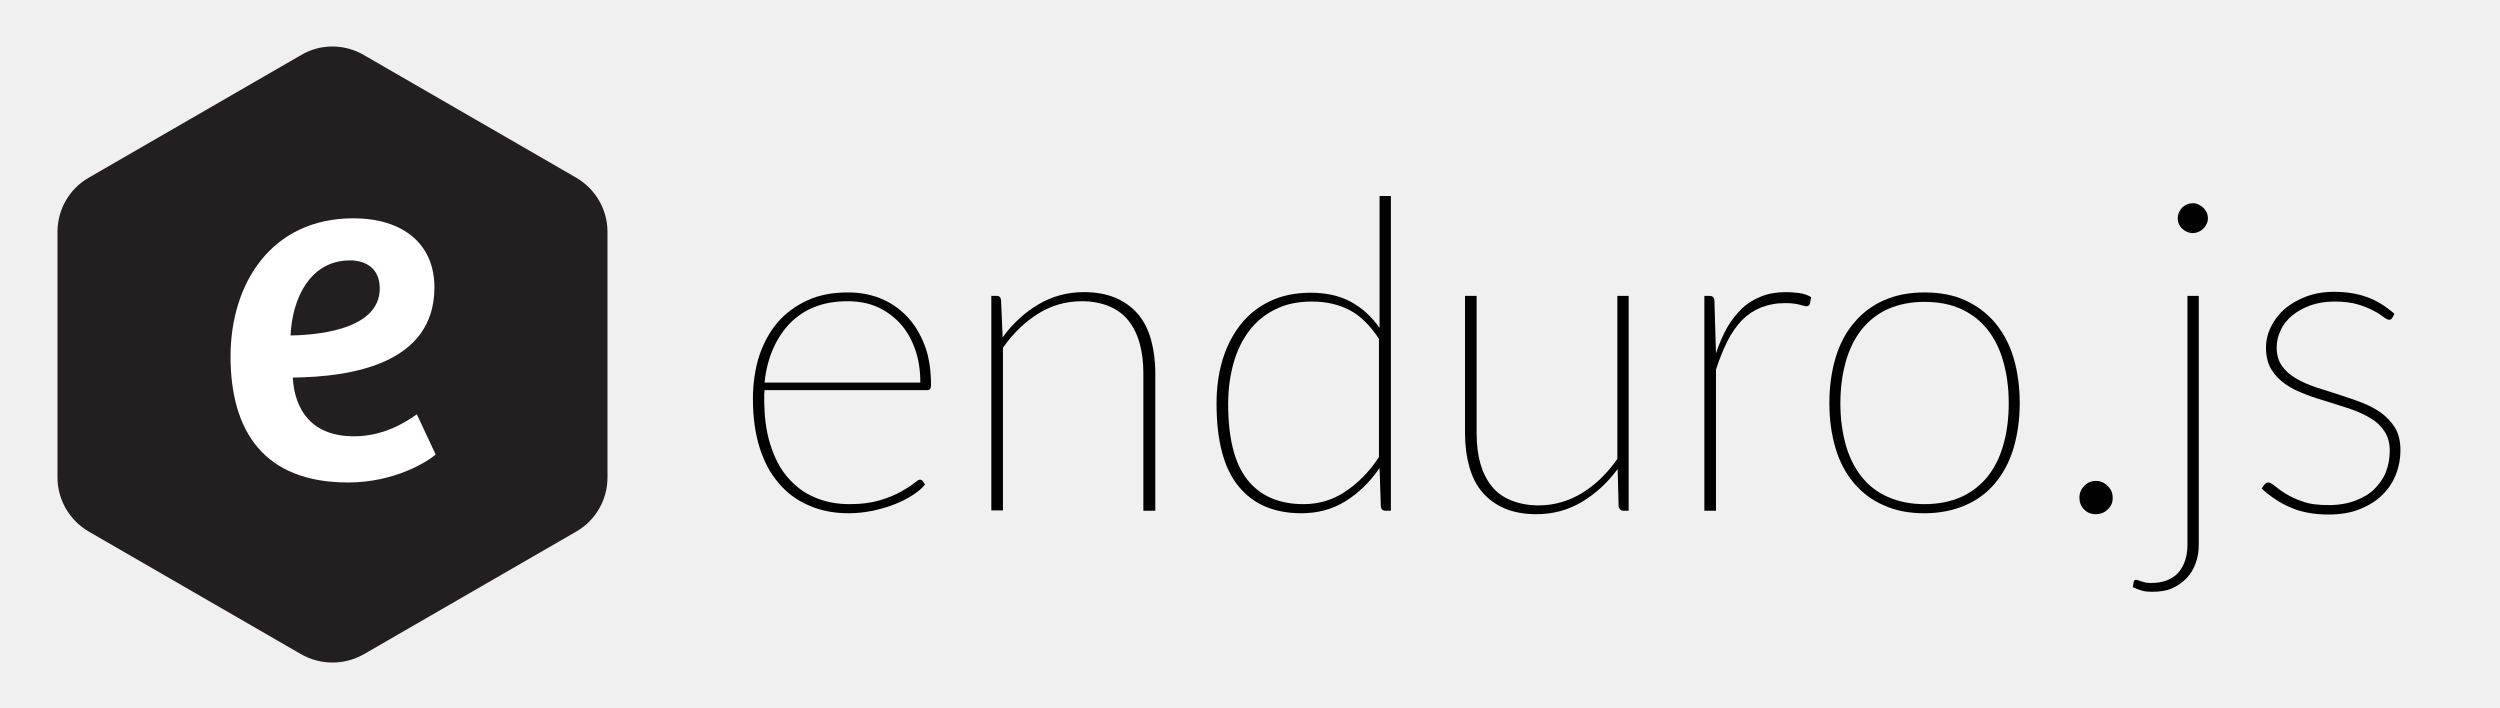
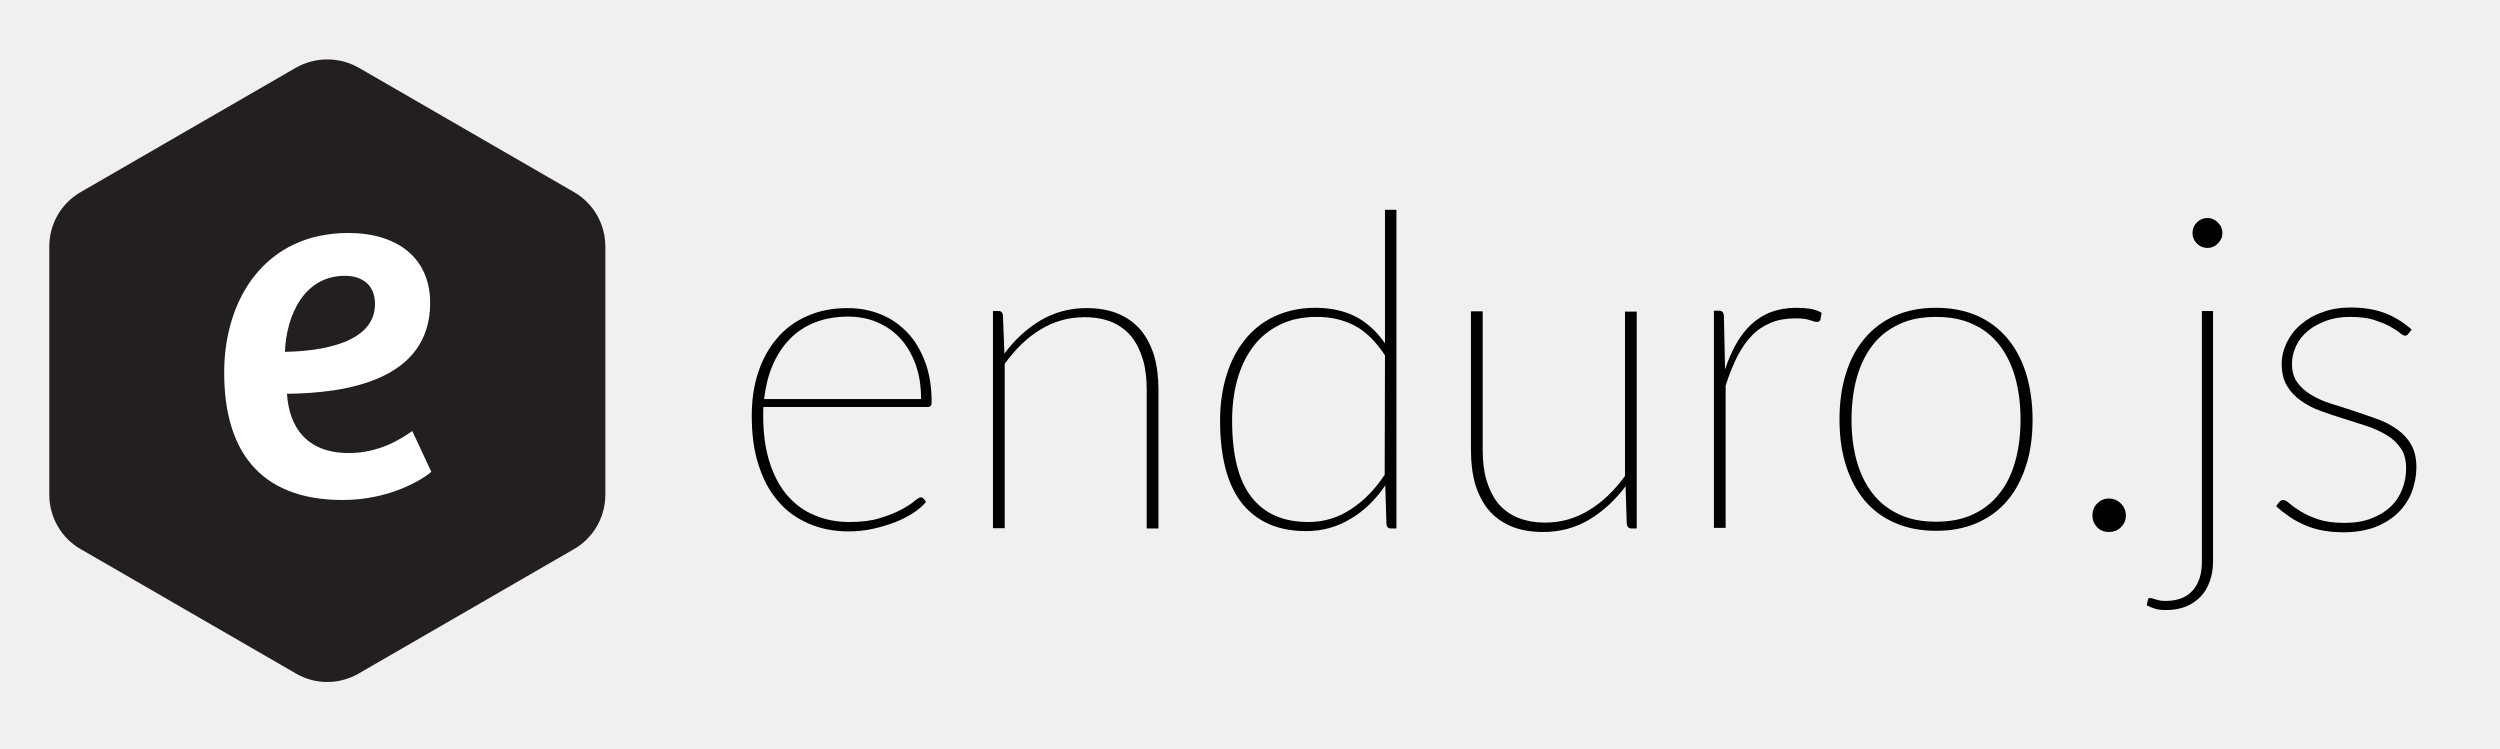
- <svg xmlns="http://www.w3.org/2000/svg" version="1.1" id="Layer_1" x="0px" y="0px" viewBox="0 0 795.9 225.3" enable-background="new 0 0 795.9 225.3" xml:space="preserve">
-   <g>
-     <path fill="#010101" d="M294.5,154.2c-0.9,1.2-2.2,2.3-3.9,3.4c-1.7,1.1-3.6,2.1-5.7,2.9c-2.1,0.9-4.5,1.5-7,2.1   c-2.5,0.5-5.1,0.8-7.7,0.8c-4.7,0-8.9-0.8-12.7-2.5c-3.8-1.6-7-4-9.6-7.1c-2.7-3.1-4.7-6.9-6.1-11.4c-1.4-4.5-2.1-9.7-2.1-15.4   c0-5,0.7-9.6,2-13.7c1.4-4.1,3.3-7.7,5.9-10.7c2.6-3,5.8-5.3,9.5-7c3.7-1.7,8-2.5,12.8-2.5c3.7,0,7.2,0.6,10.4,1.9   c3.2,1.3,6,3.2,8.4,5.7c2.4,2.5,4.3,5.6,5.7,9.3c1.4,3.7,2,7.9,2,12.7c0,1-0.4,1.5-1.2,1.5h-51.8c0,0.5-0.1,0.9-0.1,1.4   c0,0.4,0,0.9,0,1.4c0,5.5,0.6,10.3,1.9,14.4c1.3,4.2,3.1,7.7,5.5,10.5c2.4,2.8,5.2,5,8.6,6.4c3.4,1.5,7.1,2.2,11.2,2.2   c3.7,0,6.8-0.4,9.5-1.2c2.7-0.8,4.9-1.7,6.7-2.7s3.2-1.9,4.2-2.7c1-0.8,1.6-1.2,1.9-1.2c0.4,0,0.7,0.1,0.9,0.4L294.5,154.2z    M293,121.8c0-4.1-0.6-7.8-1.8-11c-1.2-3.2-2.8-5.9-4.9-8.1c-2.1-2.2-4.5-3.9-7.3-5.1c-2.8-1.2-5.9-1.7-9.2-1.7   c-3.9,0-7.4,0.6-10.4,1.8c-3.1,1.2-5.7,3-7.9,5.2c-2.2,2.3-4,5-5.4,8.2c-1.4,3.2-2.3,6.8-2.7,10.7H293z" />
-     <path fill="#010101" d="M319.2,107.4c3.2-4.4,7-7.9,11.4-10.5c4.4-2.6,9.2-3.9,14.5-3.9c3.8,0,7.1,0.6,10,1.8   c2.8,1.2,5.2,2.9,7.1,5.1c1.9,2.2,3.3,4.9,4.2,8.1c0.9,3.2,1.4,6.8,1.4,10.8v43.8H364v-43.8c0-3.6-0.4-6.7-1.2-9.6   c-0.8-2.8-2-5.2-3.6-7.2c-1.6-2-3.7-3.5-6.1-4.5c-2.5-1-5.3-1.6-8.7-1.6c-5,0-9.6,1.3-13.8,3.9c-4.2,2.6-8,6.2-11.3,10.9v51.8h-3.7   V94.2h1.7c0.9,0,1.3,0.5,1.4,1.4L319.2,107.4z" />
-     <path fill="#010101" d="M442.8,62.3v100.3h-1.7c-0.9,0-1.4-0.5-1.5-1.4l-0.4-12.2c-3.1,4.5-6.7,8-10.9,10.6s-8.9,3.8-14,3.8   c-8.7,0-15.4-2.9-20-8.6c-4.7-5.7-7-14.5-7-26.3c0-5,0.6-9.6,1.9-13.9c1.3-4.3,3.2-8,5.7-11.2c2.5-3.2,5.6-5.7,9.4-7.5   c3.7-1.8,8-2.7,12.9-2.7s9.1,0.9,12.7,2.8s6.7,4.7,9.3,8.4v-42H442.8z M439.1,108c-2.9-4.4-6-7.5-9.5-9.3   c-3.5-1.8-7.4-2.7-11.9-2.7s-8.4,0.8-11.7,2.5c-3.3,1.6-6.1,3.9-8.3,6.8c-2.2,2.9-3.9,6.4-5,10.3c-1.1,4-1.7,8.3-1.7,13   c0,10.9,2,18.9,6.1,24.1c4.1,5.2,10.1,7.8,17.9,7.8c4.8,0,9.3-1.3,13.3-4s7.7-6.3,10.7-11V108z" />
-     <path fill="#010101" d="M518.5,94.2v68.4h-1.7c-0.8,0-1.3-0.5-1.5-1.4l-0.3-11.9c-3.2,4.4-7.1,7.9-11.4,10.5   c-4.4,2.6-9.2,3.9-14.5,3.9c-3.8,0-7.1-0.6-10-1.8c-2.8-1.2-5.2-2.9-7.1-5.1c-1.9-2.2-3.3-4.9-4.2-8.1c-0.9-3.2-1.4-6.8-1.4-10.8   V94.2h3.7v43.8c0,3.6,0.4,6.8,1.2,9.6c0.8,2.8,2,5.2,3.6,7.2c1.6,2,3.7,3.5,6.2,4.5c2.5,1,5.4,1.6,8.7,1.6c4.9,0,9.5-1.3,13.8-3.9   s8-6.2,11.3-10.9V94.2H518.5z" />
-     <path fill="#010101" d="M546.3,112.5c1-3.1,2.2-5.8,3.6-8.3c1.4-2.4,3-4.4,4.8-6.1c1.8-1.7,3.9-2.9,6.2-3.8   c2.3-0.9,4.9-1.3,7.8-1.3c1.3,0,2.7,0.1,4.1,0.3c1.4,0.2,2.7,0.6,3.8,1.3l-0.4,2.1c-0.2,0.5-0.5,0.8-1,0.8c-0.5,0-1.3-0.2-2.3-0.5   s-2.6-0.5-4.6-0.5c-2.9,0-5.4,0.5-7.7,1.4c-2.2,0.9-4.2,2.2-6,4c-1.7,1.8-3.3,4-4.6,6.6s-2.6,5.7-3.7,9.2v44.9h-3.7V94.2h1.7   c0.9,0,1.4,0.5,1.5,1.5L546.3,112.5z" />
-     <path fill="#010101" d="M612.7,93.1c4.9,0,9.2,0.8,12.9,2.5c3.8,1.7,6.9,4.1,9.5,7.1c2.6,3.1,4.6,6.8,5.9,11.1   c1.3,4.3,2,9.2,2,14.5c0,5.3-0.7,10.1-2,14.5c-1.3,4.3-3.3,8-5.9,11.1c-2.6,3.1-5.8,5.4-9.5,7c-3.8,1.6-8.1,2.5-12.9,2.5   c-4.9,0-9.2-0.8-12.9-2.5c-3.8-1.6-6.9-4-9.5-7c-2.6-3.1-4.6-6.7-5.9-11.1c-1.3-4.3-2-9.1-2-14.5c0-5.3,0.7-10.1,2-14.5   c1.3-4.3,3.3-8.1,5.9-11.1c2.6-3.1,5.8-5.5,9.5-7.1C603.6,93.9,607.9,93.1,612.7,93.1z M612.7,160.5c4.4,0,8.3-0.8,11.7-2.3   c3.3-1.5,6.1-3.7,8.4-6.5c2.2-2.8,3.9-6.2,5-10.1c1.1-3.9,1.7-8.3,1.7-13.2s-0.6-9.3-1.7-13.2c-1.1-4-2.8-7.4-5-10.2   c-2.2-2.8-5-5-8.4-6.6c-3.3-1.5-7.2-2.3-11.7-2.3c-4.4,0-8.3,0.8-11.7,2.3c-3.3,1.5-6.1,3.7-8.4,6.6c-2.2,2.8-3.9,6.3-5,10.2   c-1.1,4-1.7,8.4-1.7,13.2s0.6,9.2,1.7,13.2c1.1,3.9,2.8,7.3,5,10.1c2.2,2.8,5,5,8.4,6.5C604.4,159.7,608.3,160.5,612.7,160.5z" />
-     <path fill="#010101" d="M662,158.5c0-1.5,0.5-2.7,1.5-3.8c1-1,2.2-1.6,3.7-1.6c1.5,0,2.7,0.5,3.8,1.6s1.6,2.3,1.6,3.8   c0,1.5-0.5,2.7-1.6,3.7c-1,1-2.3,1.5-3.8,1.5c-1.5,0-2.7-0.5-3.7-1.5C662.5,161.2,662,159.9,662,158.5z" />
-     <path fill="#010101" d="M700,94.2v79.1c0,2.2-0.3,4.2-1,6c-0.6,1.8-1.6,3.4-2.9,4.8c-1.3,1.3-2.8,2.4-4.6,3.2   c-1.8,0.8-3.9,1.1-6.3,1.1c-1.3,0-2.4-0.1-3.4-0.4c-0.9-0.3-1.9-0.6-2.8-1.1l0.3-1.7c0.1-0.4,0.3-0.6,0.6-0.6c0.2,0,0.6,0,1,0.2   s0.9,0.3,1.6,0.5c0.6,0.2,1.4,0.3,2.3,0.3c3.8,0,6.7-1.1,8.7-3.3c1.9-2.2,2.9-5.2,2.9-8.9V94.2H700z M702.9,69.5   c0,0.6-0.1,1.2-0.4,1.8c-0.3,0.6-0.6,1.1-1.1,1.5c-0.4,0.4-0.9,0.8-1.5,1c-0.6,0.3-1.2,0.4-1.8,0.4c-1.3,0-2.4-0.5-3.4-1.4   c-0.9-0.9-1.4-2-1.4-3.3c0-1.3,0.5-2.4,1.4-3.4c0.9-0.9,2.1-1.4,3.4-1.4c0.6,0,1.2,0.1,1.8,0.4c0.6,0.3,1.1,0.6,1.5,1   c0.4,0.4,0.8,0.9,1.1,1.5C702.8,68.2,702.9,68.8,702.9,69.5z" />
-     <path fill="#010101" d="M761.6,101.2c-0.2,0.4-0.6,0.6-1,0.6c-0.4,0-1-0.3-1.8-0.9c-0.8-0.6-1.8-1.3-3.2-2c-1.3-0.7-3-1.4-5-2   s-4.5-0.9-7.5-0.9c-2.7,0-5.2,0.4-7.5,1.2c-2.2,0.8-4.2,1.9-5.8,3.2c-1.6,1.3-2.9,2.9-3.7,4.7c-0.9,1.8-1.3,3.7-1.3,5.6   c0,2.3,0.6,4.3,1.7,5.8c1.1,1.6,2.6,2.9,4.5,4c1.8,1.1,4,2,6.3,2.8c2.4,0.8,4.8,1.5,7.2,2.3s4.9,1.6,7.2,2.5c2.4,0.9,4.5,2,6.3,3.3   c1.8,1.3,3.3,2.9,4.5,4.8c1.1,1.9,1.7,4.2,1.7,7c0,2.9-0.5,5.5-1.5,8c-1,2.5-2.5,4.7-4.5,6.6c-2,1.9-4.4,3.3-7.2,4.4   c-2.8,1.1-6.1,1.6-9.7,1.6c-2.5,0-4.7-0.2-6.7-0.6c-2-0.4-3.8-0.9-5.5-1.7c-1.7-0.7-3.3-1.6-4.8-2.6c-1.5-1-2.9-2.1-4.3-3.4   l0.9-1.2c0.2-0.2,0.4-0.4,0.5-0.5c0.2-0.1,0.4-0.2,0.8-0.2c0.5,0,1.1,0.4,2,1.1s2,1.6,3.5,2.5c1.5,0.9,3.3,1.8,5.5,2.5   c2.2,0.8,4.9,1.1,8.2,1.1c3.2,0,6-0.5,8.4-1.4c2.4-0.9,4.5-2.1,6.1-3.7c1.6-1.6,2.9-3.4,3.7-5.5c0.8-2.1,1.2-4.3,1.2-6.7   c0-2.5-0.6-4.6-1.7-6.2c-1.1-1.7-2.6-3.1-4.5-4.2c-1.8-1.1-4-2.1-6.3-2.9c-2.4-0.8-4.8-1.5-7.2-2.3c-2.5-0.7-4.9-1.5-7.2-2.4   c-2.4-0.9-4.5-1.9-6.3-3.2c-1.9-1.3-3.3-2.8-4.5-4.7c-1.1-1.8-1.7-4.2-1.7-6.9c0-2.3,0.5-4.5,1.6-6.7s2.5-4,4.4-5.7   c1.9-1.6,4.2-2.9,6.8-3.9c2.7-1,5.6-1.5,8.9-1.5c4,0,7.5,0.6,10.5,1.7c3.1,1.1,5.9,2.9,8.7,5.3L761.6,101.2z" />
+ <svg xmlns="http://www.w3.org/2000/svg" version="1.1" id="enduro-logo" x="0px" y="0px" viewBox="0 171.3 852 255" enable-background="new 0 171.3 852 255" xml:space="preserve">
+   <g id="logo">
+     <path id="polygon" fill="#231F20" d="M100.8,400.8l-73.2-42.3c-6.7-3.8-10.8-10.9-10.8-18.6v-84.6c0-7.7,4.1-14.8,10.8-18.6   l73.2-42.3c6.7-3.8,14.8-3.8,21.5,0l73.2,42.3c6.7,3.8,10.8,10.9,10.8,18.6v84.6c0,7.7-4.1,14.8-10.8,18.6l-73.2,42.3   C115.6,404.7,107.4,404.7,100.8,400.8z" />
+     <path id="e" fill="#FFFFFF" d="M146.6,274.5c0,26.4-28.6,30.8-48.8,31c0.7,11.1,6.5,20.2,21.1,20.2c10.1,0,17.5-4.6,21.6-7.5   l6.5,13.9c-2.7,2.4-14,9.6-30.2,9.6c-29.1,0-40.4-17.8-40.4-43.4c0-25.4,14.2-47.6,42.3-47.6C135.5,250.7,146.6,259.3,146.6,274.5z    M117.5,265.3c-13.7,0-19.9,13.2-20.4,25.9c12.7-0.2,30.7-3.1,30.7-16.3C127.8,268.6,123.7,265.3,117.5,265.3z" />
  </g>
-   <path fill="#231F20" d="M95.9,208.3l-67.7-39.1c-6.1-3.6-9.9-10.1-9.9-17.2V73.8c0-7.1,3.8-13.7,9.9-17.2l67.7-39.1  c6.1-3.6,13.7-3.6,19.9,0l67.7,39.1c6.1,3.6,9.9,10.1,9.9,17.2V152c0,7.1-3.8,13.7-9.9,17.2l-67.7,39.1  C109.6,211.8,102.1,211.8,95.9,208.3z" />
-   <g>
-     <path fill="#FFFFFF" d="M138.3,91.5c0,24.4-26.5,28.5-45.1,28.7c0.6,10.3,6,18.7,19.5,18.7c9.3,0,16.2-4.3,20-7l6,12.8   c-2.5,2.2-13,8.9-27.9,8.9c-26.9,0-37.4-16.5-37.4-40.1c0-23.4,13.1-44,39.1-44C128,69.5,138.3,77.4,138.3,91.5z M111.4,82.9   c-12.7,0-18.4,12.2-18.9,23.9c11.7-0.2,28.4-2.9,28.4-15C120.9,86,117.1,82.9,111.4,82.9z" />
+   <g id="lettering">
+     <path id="letter-e" fill="#010101" d="M315.6,342.3c-1,1.3-2.4,2.5-4.2,3.7c-1.8,1.2-3.9,2.3-6.2,3.2c-2.3,0.9-4.9,1.7-7.6,2.3   c-2.7,0.6-5.5,0.9-8.4,0.9c-5,0-9.6-0.9-13.7-2.7c-4.1-1.8-7.6-4.3-10.4-7.7c-2.9-3.3-5.1-7.5-6.6-12.3c-1.6-4.9-2.3-10.4-2.3-16.7   c0-5.4,0.7-10.3,2.2-14.8c1.5-4.5,3.6-8.3,6.4-11.6s6.2-5.8,10.3-7.6c4-1.8,8.6-2.7,13.8-2.7c4,0,7.7,0.7,11.2,2.1   c3.5,1.4,6.5,3.5,9.1,6.2c2.6,2.7,4.6,6.1,6.1,10.1c1.5,4,2.2,8.6,2.2,13.7c0,1.1-0.4,1.6-1.3,1.6h-56c-0.1,0.5-0.1,1-0.1,1.5   s0,1,0,1.5c0,5.9,0.7,11.1,2.1,15.6c1.4,4.5,3.4,8.3,5.9,11.3c2.6,3,5.6,5.4,9.3,6.9c3.6,1.6,7.7,2.4,12.1,2.4   c4,0,7.4-0.4,10.3-1.3c2.9-0.9,5.3-1.8,7.3-2.9s3.5-2,4.5-2.9c1.1-0.9,1.8-1.3,2.1-1.3c0.4,0,0.7,0.1,1,0.4L315.6,342.3z    M313.9,307.3c0-4.5-0.6-8.4-1.9-11.9c-1.3-3.5-3-6.4-5.2-8.8c-2.2-2.4-4.9-4.2-7.9-5.5c-3-1.3-6.4-1.9-9.9-1.9   c-4.2,0-8,0.7-11.3,2c-3.3,1.3-6.2,3.2-8.6,5.7s-4.3,5.4-5.8,8.9c-1.5,3.5-2.4,7.3-2.9,11.5L313.9,307.3L313.9,307.3z" />
+     <path id="letter-n" fill="#010101" d="M342.3,291.8c3.5-4.7,7.6-8.5,12.3-11.3c4.8-2.8,10-4.2,15.6-4.2c4.1,0,7.7,0.6,10.8,1.9   c3.1,1.3,5.6,3.1,7.7,5.5c2,2.4,3.5,5.3,4.6,8.7c1,3.5,1.5,7.4,1.5,11.7v47.3h-4v-47.3c0-3.8-0.4-7.3-1.3-10.3   c-0.9-3-2.2-5.6-3.9-7.8c-1.8-2.1-4-3.8-6.6-4.9c-2.6-1.1-5.8-1.7-9.4-1.7c-5.4,0-10.4,1.4-15,4.2c-4.6,2.8-8.6,6.7-12.2,11.7v56   h-4v-74h1.9c0.9,0,1.4,0.5,1.5,1.5L342.3,291.8z" />
+     <path id="letter-d" fill="#010101" d="M475.9,242.9v108.5h-1.8c-1,0-1.5-0.5-1.6-1.5l-0.4-13.2c-3.3,4.9-7.2,8.7-11.8,11.4   c-4.6,2.8-9.6,4.2-15.2,4.2c-9.4,0-16.6-3.1-21.7-9.3c-5-6.2-7.6-15.7-7.6-28.4c0-5.4,0.7-10.4,2.1-15.1c1.4-4.7,3.4-8.7,6.2-12.2   c2.7-3.5,6.1-6.2,10.1-8.1s8.7-3,14-3s9.9,1,13.8,3c3.9,2,7.2,5.1,10,9.1v-45.5H475.9z M472,292.4c-3.1-4.7-6.5-8.1-10.3-10.1   c-3.8-2-8.1-3-12.9-3c-4.9,0-9.1,0.9-12.7,2.7c-3.6,1.8-6.6,4.2-9,7.4c-2.4,3.2-4.2,6.9-5.4,11.2c-1.2,4.3-1.8,9-1.8,14   c0,11.8,2.2,20.5,6.6,26.1c4.4,5.7,10.9,8.5,19.4,8.5c5.2,0,10-1.4,14.4-4.3c4.4-2.8,8.3-6.8,11.6-11.8L472,292.4L472,292.4z" />
+     <path id="letter-u" fill="#010101" d="M557.8,277.4v74H556c-0.9,0-1.4-0.5-1.6-1.5l-0.4-12.9c-3.5,4.7-7.6,8.5-12.4,11.4   c-4.7,2.8-10,4.2-15.7,4.2c-4.1,0-7.7-0.6-10.8-1.9c-3.1-1.3-5.6-3.1-7.7-5.5c-2-2.4-3.5-5.3-4.6-8.7c-1-3.5-1.5-7.4-1.5-11.7   v-47.4h4v47.3c0,3.8,0.4,7.3,1.3,10.3c0.9,3,2.2,5.6,3.9,7.8c1.8,2.1,4,3.8,6.7,4.9c2.7,1.1,5.8,1.7,9.4,1.7   c5.4,0,10.3-1.4,14.9-4.2c4.6-2.8,8.7-6.7,12.3-11.7v-56H557.8z" />
+     <path id="letter-r" fill="#010101" d="M587.9,297.2c1.1-3.3,2.4-6.3,3.9-8.9c1.5-2.6,3.2-4.8,5.2-6.6c2-1.8,4.2-3.2,6.7-4.1   c2.5-0.9,5.3-1.4,8.5-1.4c1.4,0,2.9,0.1,4.5,0.3c1.5,0.2,2.9,0.7,4.1,1.4l-0.4,2.3c-0.2,0.6-0.6,0.8-1.1,0.8   c-0.6,0-1.4-0.2-2.5-0.6c-1.1-0.4-2.8-0.6-5-0.6c-3.1,0-5.9,0.5-8.3,1.5c-2.4,1-4.6,2.4-6.4,4.3c-1.9,1.9-3.5,4.3-5,7.1   c-1.4,2.8-2.8,6.2-4,10v48.5h-4v-74h1.8c1,0,1.5,0.6,1.6,1.6L587.9,297.2z" />
+     <path id="letter-o" fill="#010101" d="M659.8,276.2c5.2,0,9.9,0.9,14,2.7c4.1,1.8,7.5,4.4,10.3,7.7c2.8,3.3,4.9,7.3,6.4,12   c1.4,4.7,2.2,9.9,2.2,15.7c0,5.7-0.7,11-2.2,15.6c-1.5,4.7-3.6,8.7-6.4,12c-2.8,3.3-6.2,5.8-10.3,7.6c-4.1,1.8-8.7,2.7-14,2.7   c-5.2,0-9.9-0.9-14-2.7c-4.1-1.8-7.5-4.3-10.3-7.6c-2.8-3.3-4.9-7.3-6.4-12c-1.5-4.7-2.2-9.9-2.2-15.6c0-5.7,0.7-11,2.2-15.7   c1.4-4.7,3.6-8.7,6.4-12c2.8-3.3,6.2-5.9,10.3-7.7C649.9,277.1,654.5,276.2,659.8,276.2z M659.8,349.1c4.8,0,9-0.8,12.6-2.5   s6.6-4,9-7.1c2.4-3,4.2-6.7,5.4-11c1.2-4.3,1.8-9,1.8-14.2s-0.6-10-1.8-14.3c-1.2-4.3-3-8-5.4-11.1c-2.4-3.1-5.4-5.5-9-7.1   c-3.6-1.7-7.8-2.5-12.6-2.5s-9,0.8-12.6,2.5c-3.6,1.7-6.6,4-9,7.1c-2.4,3.1-4.2,6.8-5.4,11.1c-1.2,4.3-1.8,9.1-1.8,14.3   s0.6,10,1.8,14.2c1.2,4.3,3,7.9,5.4,11s5.4,5.4,9,7.1C650.8,348.3,655,349.1,659.8,349.1z" />
+     <path id="letter-dot" fill="#010101" d="M713.1,347c0-1.6,0.5-3,1.6-4.1c1.1-1.1,2.4-1.7,4-1.7c1.6,0,3,0.6,4.1,1.7   c1.1,1.1,1.7,2.5,1.7,4.1c0,1.6-0.6,2.9-1.7,4c-1.1,1.1-2.5,1.6-4.1,1.6c-1.6,0-2.9-0.5-4-1.6C713.7,349.9,713.1,348.6,713.1,347z" />
+     <path id="letter-j" fill="#010101" d="M754.2,277.4v85.5c0,2.3-0.4,4.5-1.1,6.5c-0.7,2-1.7,3.7-3.1,5.2c-1.4,1.4-3,2.6-5,3.4   c-2,0.8-4.2,1.2-6.8,1.2c-1.4,0-2.6-0.1-3.6-0.4c-1-0.3-2-0.7-3-1.2l0.4-1.9c0.1-0.4,0.4-0.6,0.6-0.6c0.3,0,0.6,0,1.1,0.2   c0.4,0.1,1,0.3,1.7,0.5c0.7,0.2,1.5,0.3,2.5,0.3c4.2,0,7.3-1.2,9.4-3.6s3.1-5.6,3.1-9.7v-85.5H754.2z M757.4,250.7   c0,0.7-0.1,1.3-0.4,2c-0.3,0.6-0.7,1.1-1.2,1.6c-0.5,0.5-1,0.9-1.6,1.1c-0.6,0.3-1.3,0.4-1.9,0.4c-1.4,0-2.6-0.5-3.6-1.5   c-1-1-1.5-2.2-1.5-3.6c0-1.4,0.5-2.6,1.5-3.6c1-1,2.2-1.5,3.6-1.5c0.6,0,1.3,0.1,1.9,0.4s1.2,0.6,1.6,1.1c0.5,0.5,0.9,1,1.2,1.6   C757.2,249.4,757.4,250,757.4,250.7z" />
+     <path id="letter-s" fill="#010101" d="M820.8,285c-0.3,0.4-0.6,0.7-1.1,0.7c-0.4,0-1.1-0.3-1.9-1c-0.8-0.7-2-1.4-3.4-2.2   s-3.3-1.5-5.4-2.2c-2.2-0.7-4.9-1-8.1-1c-3,0-5.6,0.4-8.1,1.3c-2.4,0.9-4.5,2-6.3,3.5c-1.8,1.5-3.1,3.2-4,5.1c-0.9,2-1.4,4-1.4,6.1   c0,2.5,0.6,4.6,1.8,6.3c1.2,1.7,2.8,3.1,4.8,4.3c2,1.2,4.3,2.2,6.8,3c2.6,0.8,5.2,1.6,7.8,2.5s5.2,1.7,7.8,2.7   c2.6,0.9,4.8,2.1,6.8,3.5c2,1.4,3.6,3.1,4.8,5.2c1.2,2.1,1.8,4.6,1.8,7.6c0,3.1-0.6,6-1.6,8.7c-1.1,2.7-2.7,5.1-4.8,7.1   c-2.1,2-4.7,3.6-7.8,4.8c-3.1,1.1-6.6,1.7-10.5,1.7c-2.7,0-5-0.2-7.2-0.6c-2.1-0.4-4.2-1-6-1.8c-1.8-0.8-3.6-1.7-5.2-2.8   c-1.6-1.1-3.2-2.3-4.7-3.7l1-1.3c0.2-0.3,0.4-0.4,0.6-0.6c0.2-0.1,0.5-0.2,0.9-0.2c0.5,0,1.2,0.4,2.1,1.2s2.2,1.7,3.8,2.7   c1.6,1,3.6,1.9,6,2.7s5.4,1.2,8.9,1.2c3.5,0,6.5-0.5,9.1-1.5c2.6-1,4.8-2.3,6.6-4c1.8-1.7,3.1-3.7,4-6c0.9-2.3,1.3-4.7,1.3-7.2   c0-2.7-0.6-5-1.8-6.7c-1.2-1.8-2.8-3.3-4.8-4.5c-2-1.2-4.3-2.3-6.8-3.1s-5.2-1.7-7.8-2.5c-2.7-0.8-5.2-1.7-7.8-2.6   c-2.6-0.9-4.8-2.1-6.8-3.5c-2-1.4-3.6-3.1-4.8-5.1c-1.2-2-1.8-4.5-1.8-7.5c0-2.5,0.6-4.9,1.7-7.2c1.1-2.3,2.7-4.4,4.8-6.2   c2.1-1.8,4.5-3.2,7.4-4.2c2.9-1.1,6.1-1.6,9.6-1.6c4.3,0,8.1,0.6,11.4,1.8c3.3,1.2,6.4,3.1,9.4,5.7L820.8,285z" />
  </g>
</svg>
